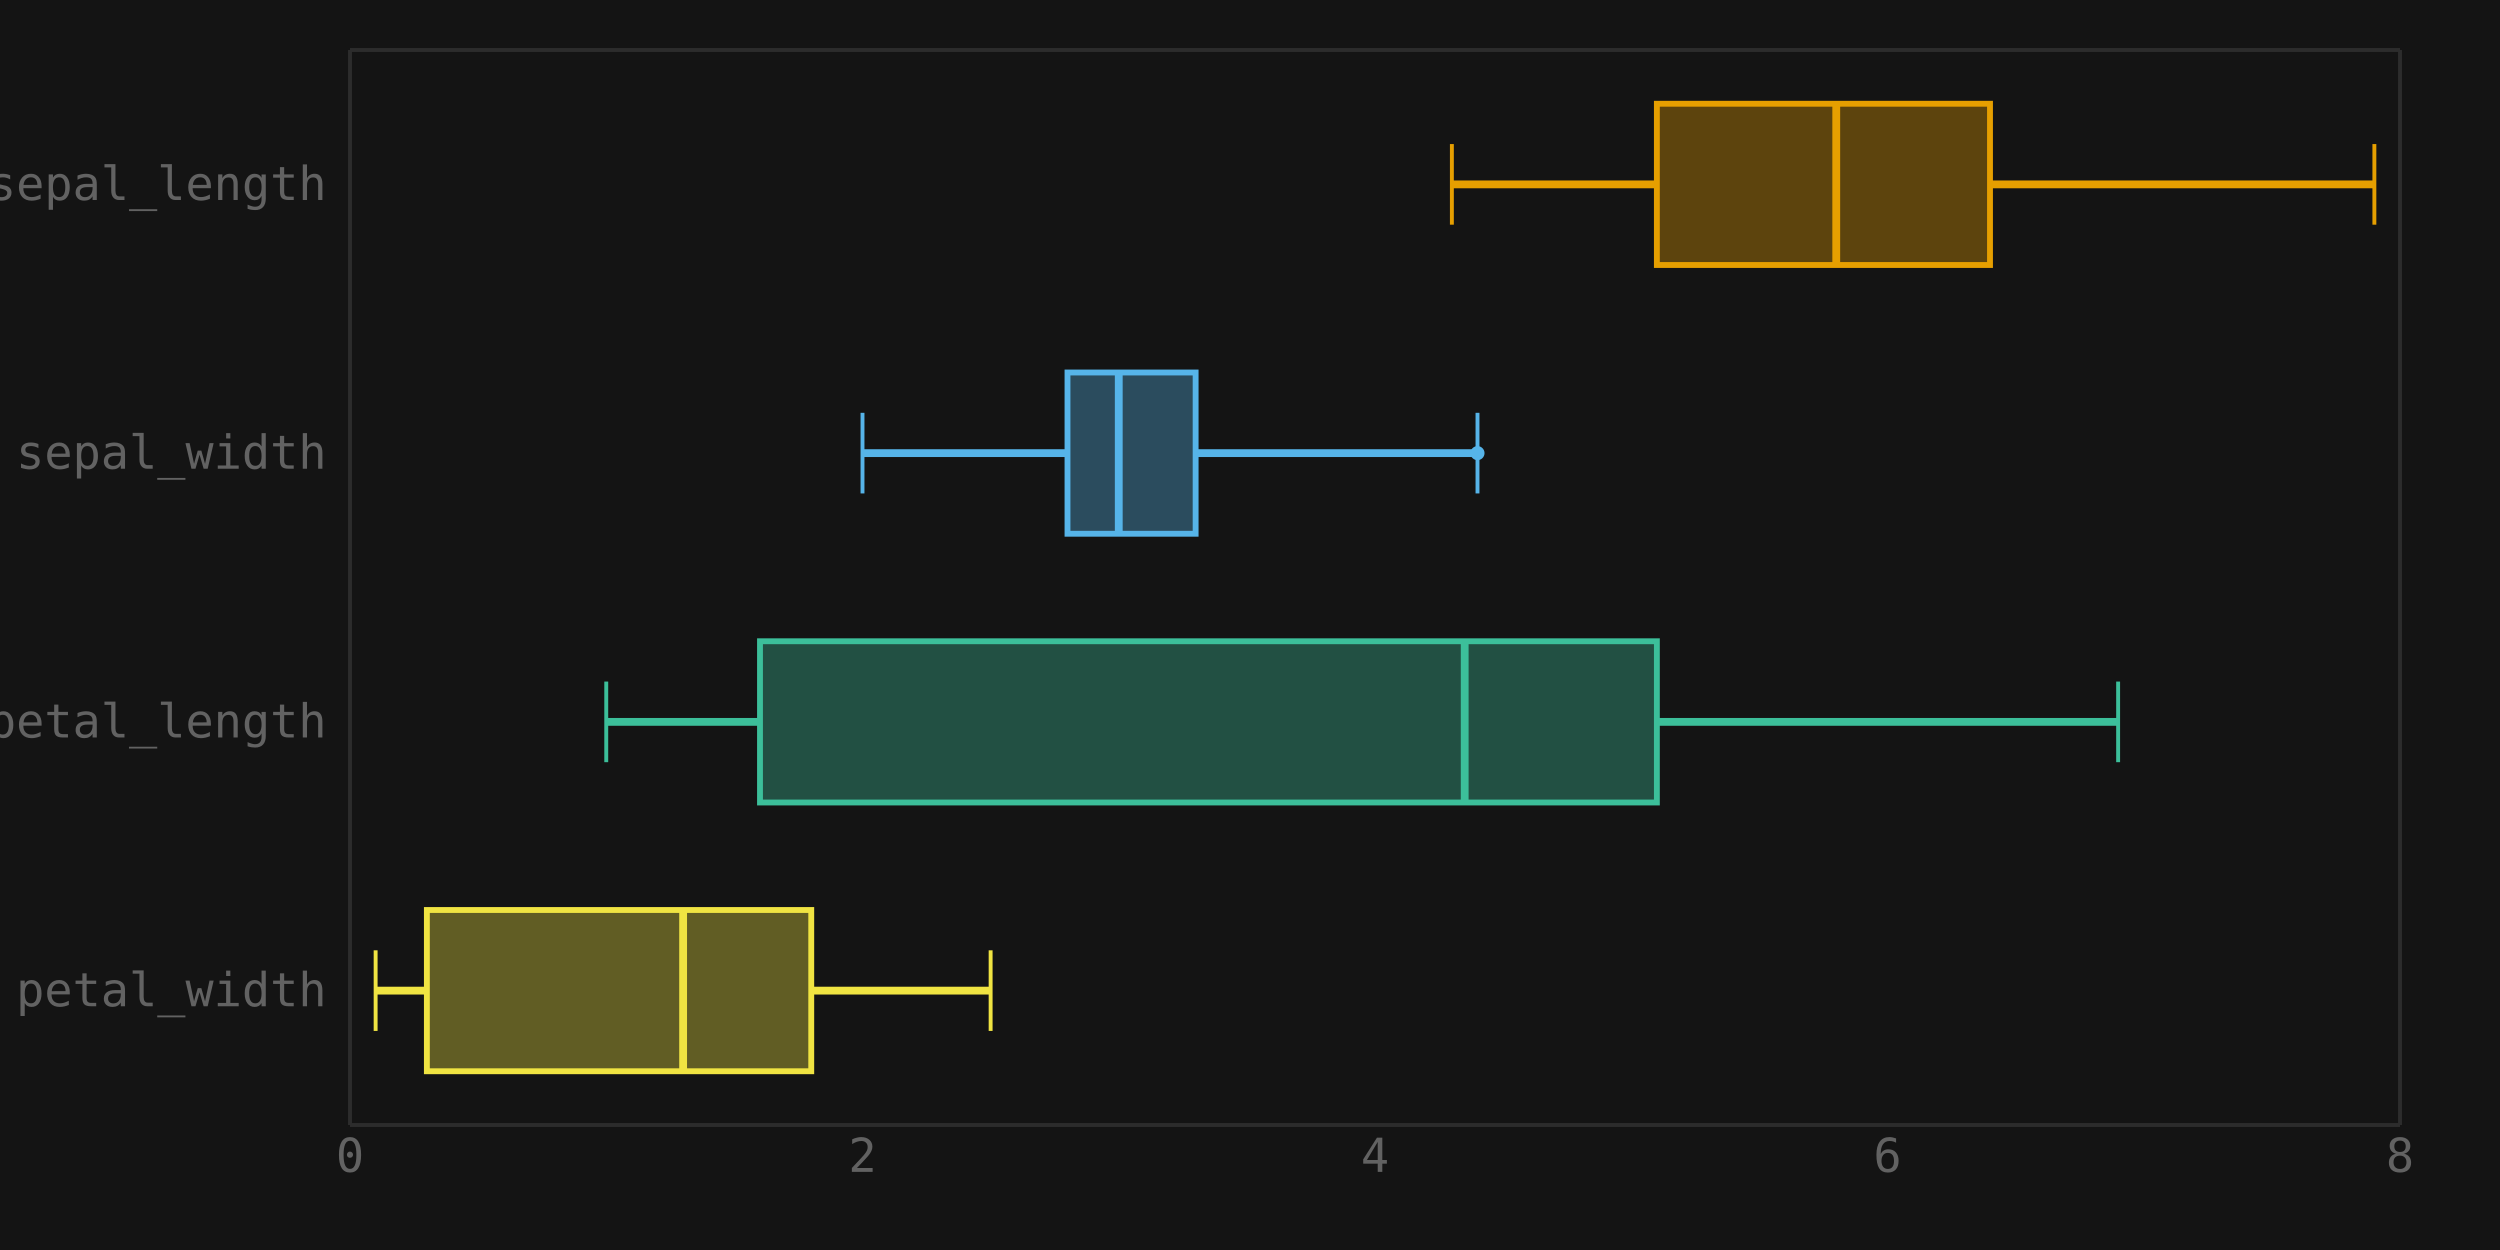
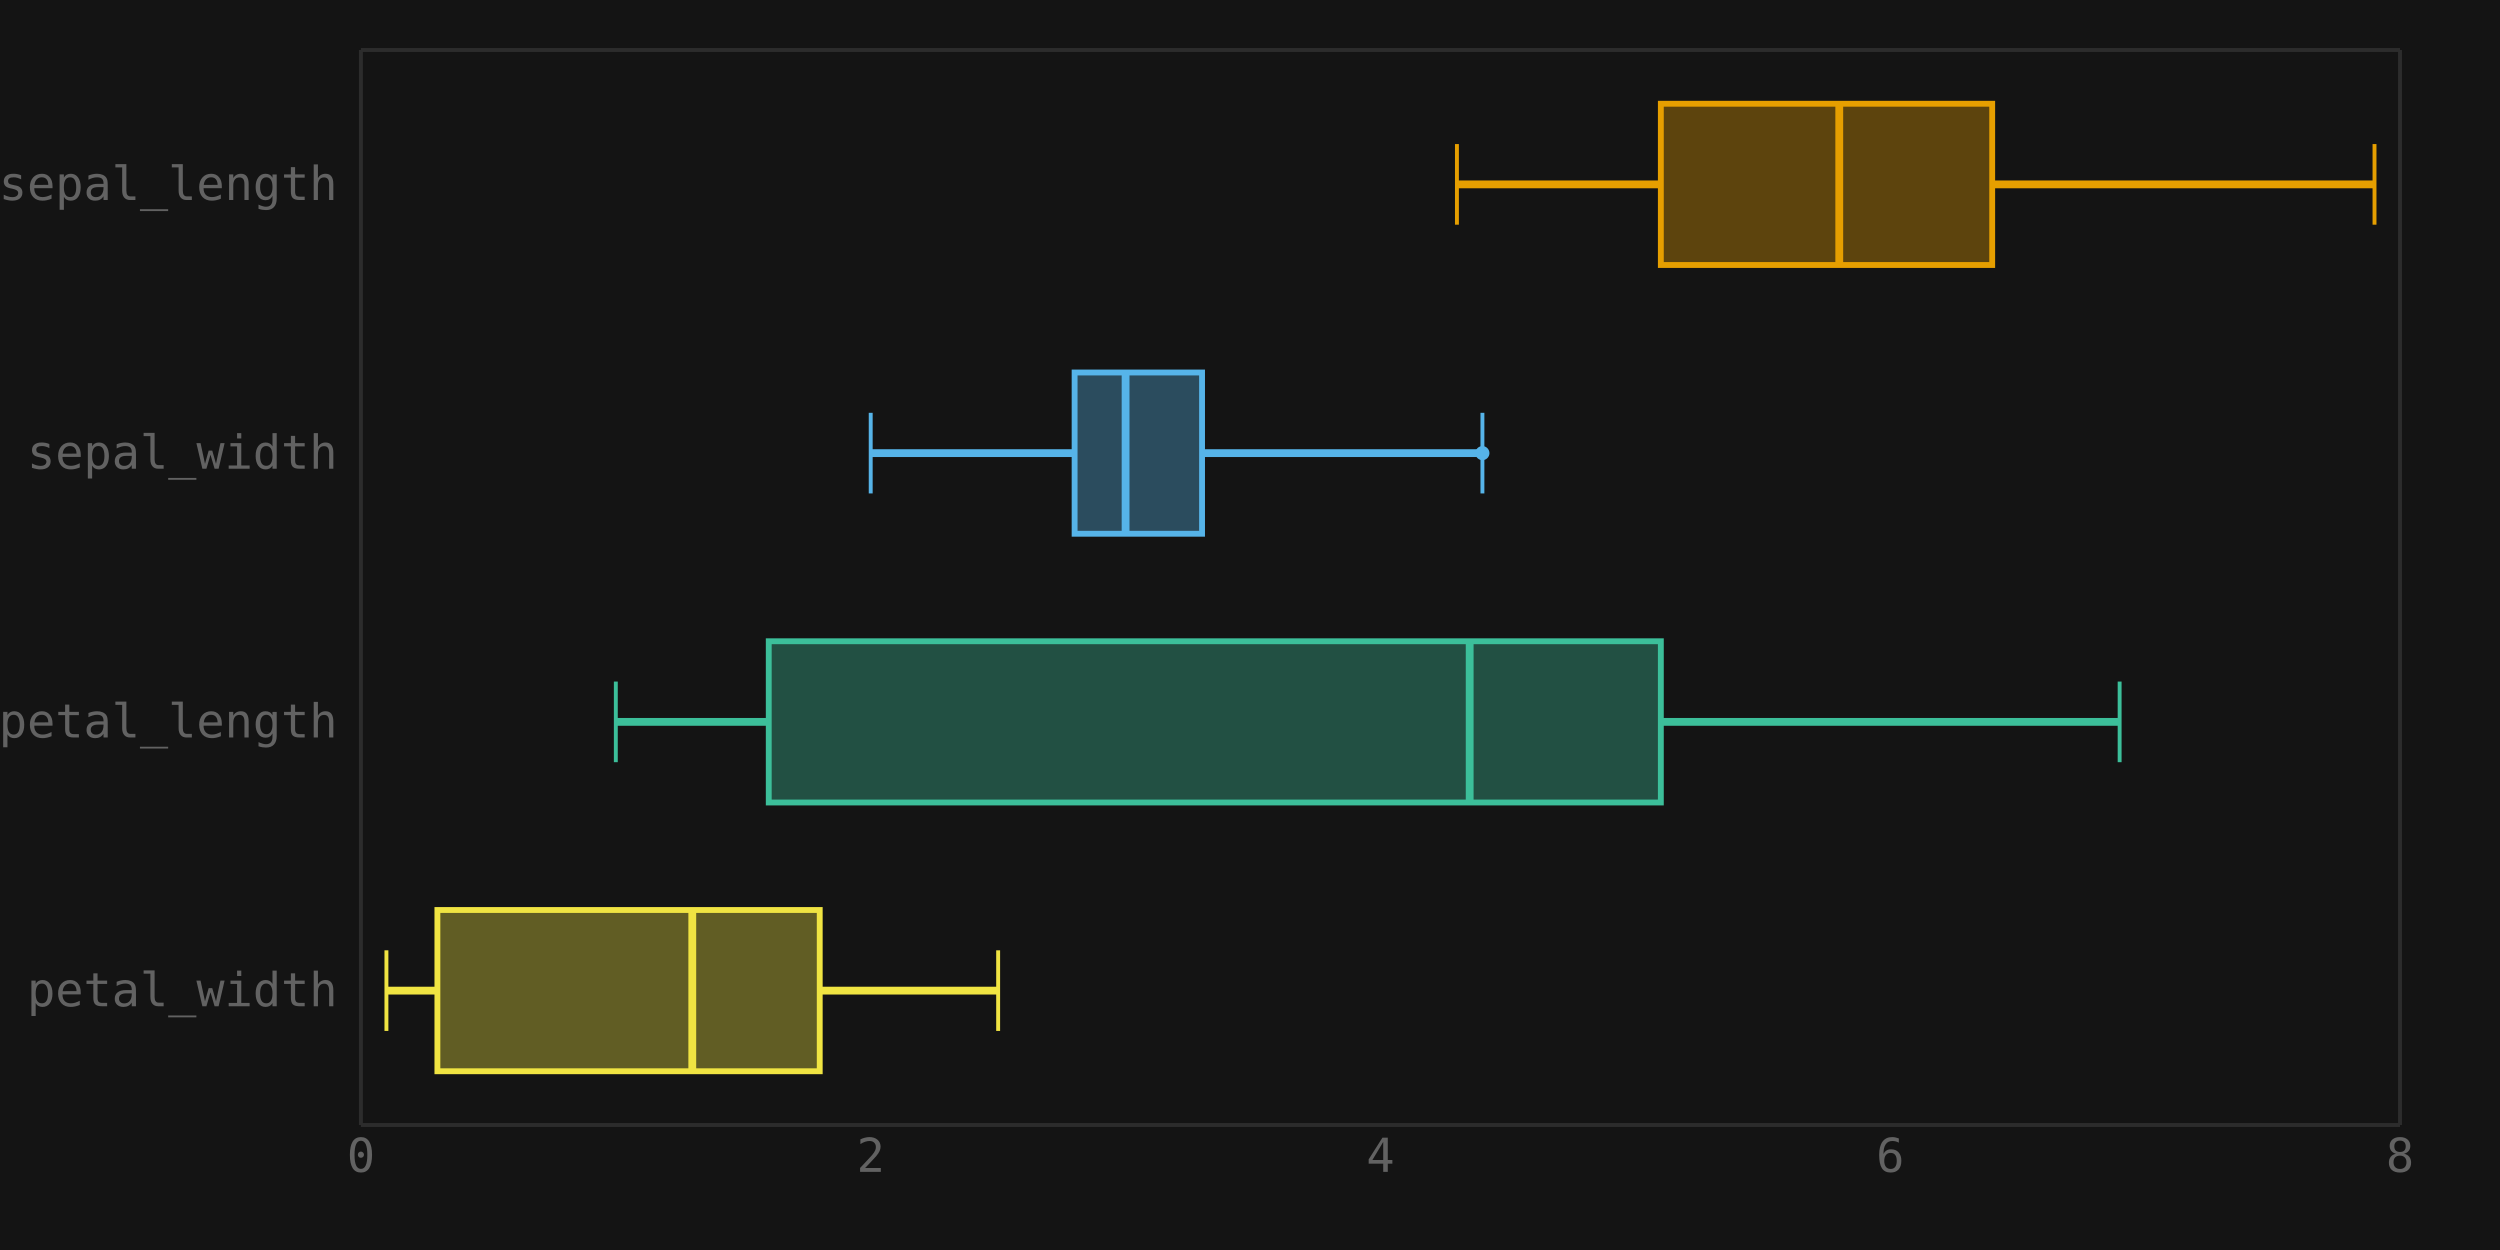
<svg xmlns="http://www.w3.org/2000/svg" viewBox="0 0 640 320" width="640" height="320">
  <rect width="100%" height="100%" fill="#141414" />
-   <line x1="89.6" y1="12.8" x2="89.6" y2="288" stroke="#2c2c2c" stroke-width="1" />
-   <line x1="89.6" y1="288" x2="614.4" y2="288" stroke="#2c2c2c" stroke-width="1" />
+   <line x1="92.4" y1="12.8" x2="92.4" y2="288" stroke="#2c2c2c" stroke-width="1" />
+   <line x1="92.4" y1="288" x2="614.4" y2="288" stroke="#2c2c2c" stroke-width="1" />
  <line x1="614.4" y1="12.8" x2="614.4" y2="288" stroke="#2c2c2c" stroke-width="1" />
-   <line x1="89.6" y1="12.8" x2="614.4" y2="12.8" stroke="#2c2c2c" stroke-width="1" />
-   <text x="89.6" y="300" text-anchor="middle" font-size="12" font-family="monospace" fill="#626262">0</text>
-   <text x="220.8" y="300" text-anchor="middle" font-size="12" font-family="monospace" fill="#626262">2</text>
-   <text x="352" y="300" text-anchor="middle" font-size="12" font-family="monospace" fill="#626262">4</text>
-   <text x="483.2" y="300" text-anchor="middle" font-size="12" font-family="monospace" fill="#626262">6</text>
+   <line x1="92.4" y1="12.8" x2="614.4" y2="12.8" stroke="#2c2c2c" stroke-width="1" />
+   <text x="92.4" y="300" text-anchor="middle" font-size="12" font-family="monospace" fill="#626262">0</text>
+   <text x="222.9" y="300" text-anchor="middle" font-size="12" font-family="monospace" fill="#626262">2</text>
+   <text x="353.4" y="300" text-anchor="middle" font-size="12" font-family="monospace" fill="#626262">4</text>
+   <text x="483.9" y="300" text-anchor="middle" font-size="12" font-family="monospace" fill="#626262">6</text>
  <text x="614.4" y="300" text-anchor="middle" font-size="12" font-family="monospace" fill="#626262">8</text>
  <clipPath id="isvgb-0">
-     <rect x="0" y="35.2" width="83.6" height="24" />
+     <rect x="0" y="35.2" width="86.4" height="24" />
  </clipPath>
-   <text x="83.6" y="51.2" text-anchor="end" clip-path="url(#isvgb-0)" font-size="12" font-family="monospace" fill="#626262">sepal_length</text>
+   <text x="86.4" y="51.2" text-anchor="end" clip-path="url(#isvgb-0)" font-size="12" font-family="monospace" fill="#626262">sepal_length</text>
  <clipPath id="isvgb-1">
-     <rect x="0" y="104" width="83.6" height="24" />
+     <rect x="0" y="104" width="86.4" height="24" />
  </clipPath>
-   <text x="83.6" y="120" text-anchor="end" clip-path="url(#isvgb-1)" font-size="12" font-family="monospace" fill="#626262">sepal_width</text>
+   <text x="86.4" y="120" text-anchor="end" clip-path="url(#isvgb-1)" font-size="12" font-family="monospace" fill="#626262">sepal_width</text>
  <clipPath id="isvgb-2">
-     <rect x="0" y="172.8" width="83.6" height="24" />
+     <rect x="0" y="172.8" width="86.4" height="24" />
  </clipPath>
-   <text x="83.6" y="188.8" text-anchor="end" clip-path="url(#isvgb-2)" font-size="12" font-family="monospace" fill="#626262">petal_length</text>
+   <text x="86.4" y="188.8" text-anchor="end" clip-path="url(#isvgb-2)" font-size="12" font-family="monospace" fill="#626262">petal_length</text>
  <clipPath id="isvgb-3">
-     <rect x="0" y="241.6" width="83.6" height="24" />
+     <rect x="0" y="241.6" width="86.4" height="24" />
  </clipPath>
-   <text x="83.6" y="257.6" text-anchor="end" clip-path="url(#isvgb-3)" font-size="12" font-family="monospace" fill="#626262">petal_width</text>
-   <path d="M371.68 47.2 L424.16 47.2" fill="none" stroke="#e69f00" stroke-width="2" />
-   <path d="M509.44 47.2 L607.84 47.2" fill="none" stroke="#e69f00" stroke-width="2" />
-   <rect x="371.18" y="36.88" width="1" height="20.64" fill="#e69f00" />
-   <rect x="607.34" y="36.88" width="1" height="20.64" fill="#e69f00" />
-   <rect x="424.16" y="26.56" width="85.28" height="41.28" fill="#e69f00" fill-opacity="0.35" stroke="#e69f00" stroke-width="1.5" />
-   <rect x="469.08" y="26.56" width="2" height="41.28" fill="#e69f00" />
-   <path d="M220.8 116 L273.28 116" fill="none" stroke="#56b4e9" stroke-width="2" />
-   <path d="M306.08 116 L378.24 116" fill="none" stroke="#56b4e9" stroke-width="2" />
-   <rect x="220.3" y="105.68" width="1" height="20.64" fill="#56b4e9" />
-   <rect x="377.74" y="105.68" width="1" height="20.64" fill="#56b4e9" />
-   <rect x="273.28" y="95.36" width="32.8" height="41.28" fill="#56b4e9" fill-opacity="0.35" stroke="#56b4e9" stroke-width="1.5" />
-   <rect x="285.4" y="95.36" width="2" height="41.28" fill="#56b4e9" />
-   <circle cx="378.24" cy="116" r="1.8" fill="#56b4e9" />
-   <path d="M155.2 184.8 L194.56 184.8" fill="none" stroke="#3cbf9a" stroke-width="2" />
-   <path d="M424.16 184.8 L542.24 184.8" fill="none" stroke="#3cbf9a" stroke-width="2" />
-   <rect x="154.7" y="174.48" width="1" height="20.64" fill="#3cbf9a" />
-   <rect x="541.74" y="174.48" width="1" height="20.64" fill="#3cbf9a" />
-   <rect x="194.56" y="164.16" width="229.6" height="41.28" fill="#3cbf9a" fill-opacity="0.35" stroke="#3cbf9a" stroke-width="1.5" />
-   <rect x="373.96" y="164.16" width="2" height="41.28" fill="#3cbf9a" />
-   <path d="M96.16 253.6 L109.28 253.6" fill="none" stroke="#f0e442" stroke-width="2" />
-   <path d="M207.68 253.6 L253.6 253.6" fill="none" stroke="#f0e442" stroke-width="2" />
-   <rect x="95.66" y="243.28" width="1" height="20.64" fill="#f0e442" />
-   <rect x="253.1" y="243.28" width="1" height="20.64" fill="#f0e442" />
-   <rect x="109.28" y="232.96" width="98.4" height="41.28" fill="#f0e442" fill-opacity="0.35" stroke="#f0e442" stroke-width="1.5" />
-   <rect x="173.88" y="232.96" width="2" height="41.28" fill="#f0e442" />
+   <text x="86.4" y="257.6" text-anchor="end" clip-path="url(#isvgb-3)" font-size="12" font-family="monospace" fill="#626262">petal_width</text>
+   <path d="M372.975 47.2 L425.175 47.2" fill="none" stroke="#e69f00" stroke-width="2" />
+   <path d="M510 47.2 L607.875 47.2" fill="none" stroke="#e69f00" stroke-width="2" />
+   <rect x="372.475" y="36.88" width="1" height="20.64" fill="#e69f00" />
+   <rect x="607.375" y="36.88" width="1" height="20.64" fill="#e69f00" />
+   <rect x="425.175" y="26.56" width="84.825" height="41.28" fill="#e69f00" fill-opacity="0.35" stroke="#e69f00" stroke-width="1.5" />
+   <rect x="469.85" y="26.56" width="2" height="41.28" fill="#e69f00" />
+   <path d="M222.9 116 L275.1 116" fill="none" stroke="#56b4e9" stroke-width="2" />
+   <path d="M307.725 116 L379.5 116" fill="none" stroke="#56b4e9" stroke-width="2" />
+   <rect x="222.4" y="105.68" width="1" height="20.64" fill="#56b4e9" />
+   <rect x="379" y="105.68" width="1" height="20.64" fill="#56b4e9" />
+   <rect x="275.1" y="95.36" width="32.625" height="41.28" fill="#56b4e9" fill-opacity="0.35" stroke="#56b4e9" stroke-width="1.5" />
+   <rect x="287.15" y="95.36" width="2" height="41.28" fill="#56b4e9" />
+   <circle cx="379.5" cy="116" r="1.8" fill="#56b4e9" />
+   <path d="M157.65 184.8 L196.8 184.8" fill="none" stroke="#3cbf9a" stroke-width="2" />
+   <path d="M425.175 184.8 L542.625 184.8" fill="none" stroke="#3cbf9a" stroke-width="2" />
+   <rect x="157.15" y="174.48" width="1" height="20.64" fill="#3cbf9a" />
+   <rect x="542.125" y="174.48" width="1" height="20.64" fill="#3cbf9a" />
+   <rect x="196.8" y="164.16" width="228.375" height="41.28" fill="#3cbf9a" fill-opacity="0.35" stroke="#3cbf9a" stroke-width="1.5" />
+   <rect x="375.237" y="164.16" width="2" height="41.28" fill="#3cbf9a" />
+   <path d="M98.925 253.6 L111.975 253.6" fill="none" stroke="#f0e442" stroke-width="2" />
+   <path d="M209.85 253.6 L255.525 253.6" fill="none" stroke="#f0e442" stroke-width="2" />
+   <rect x="98.425" y="243.28" width="1" height="20.64" fill="#f0e442" />
+   <rect x="255.025" y="243.28" width="1" height="20.64" fill="#f0e442" />
+   <rect x="111.975" y="232.96" width="97.875" height="41.28" fill="#f0e442" fill-opacity="0.35" stroke="#f0e442" stroke-width="1.5" />
+   <rect x="176.225" y="232.96" width="2" height="41.28" fill="#f0e442" />
</svg>
